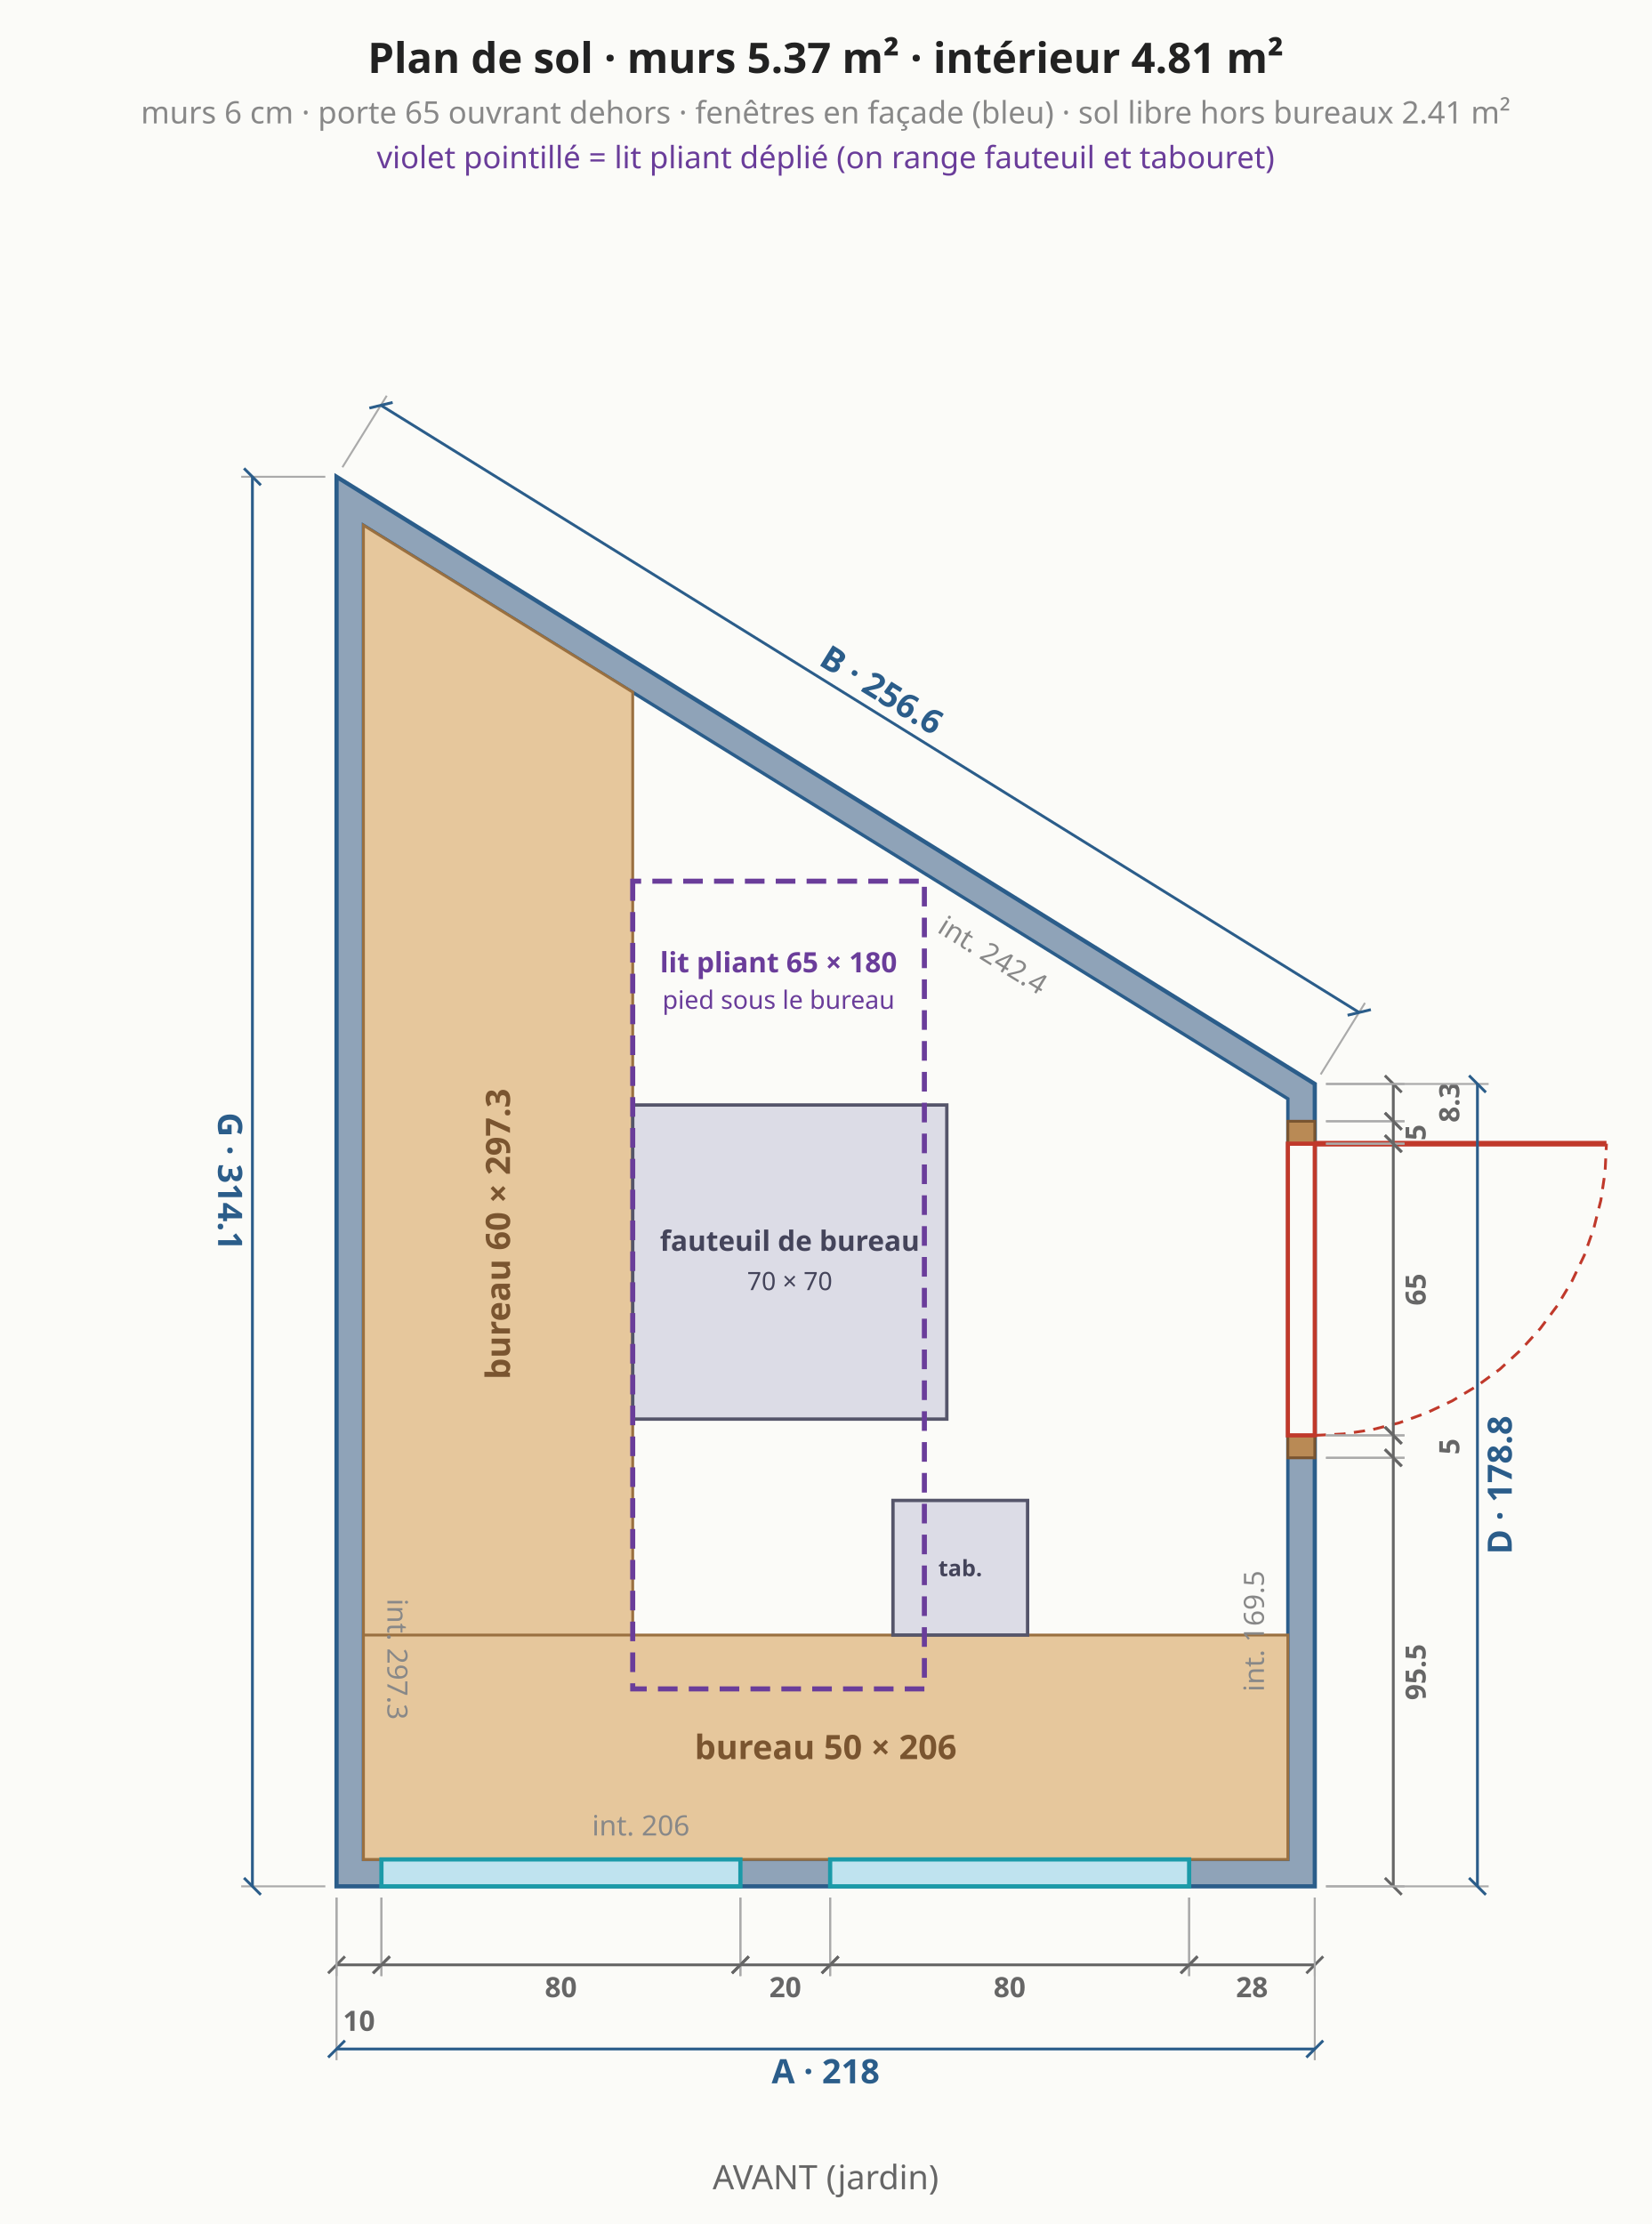
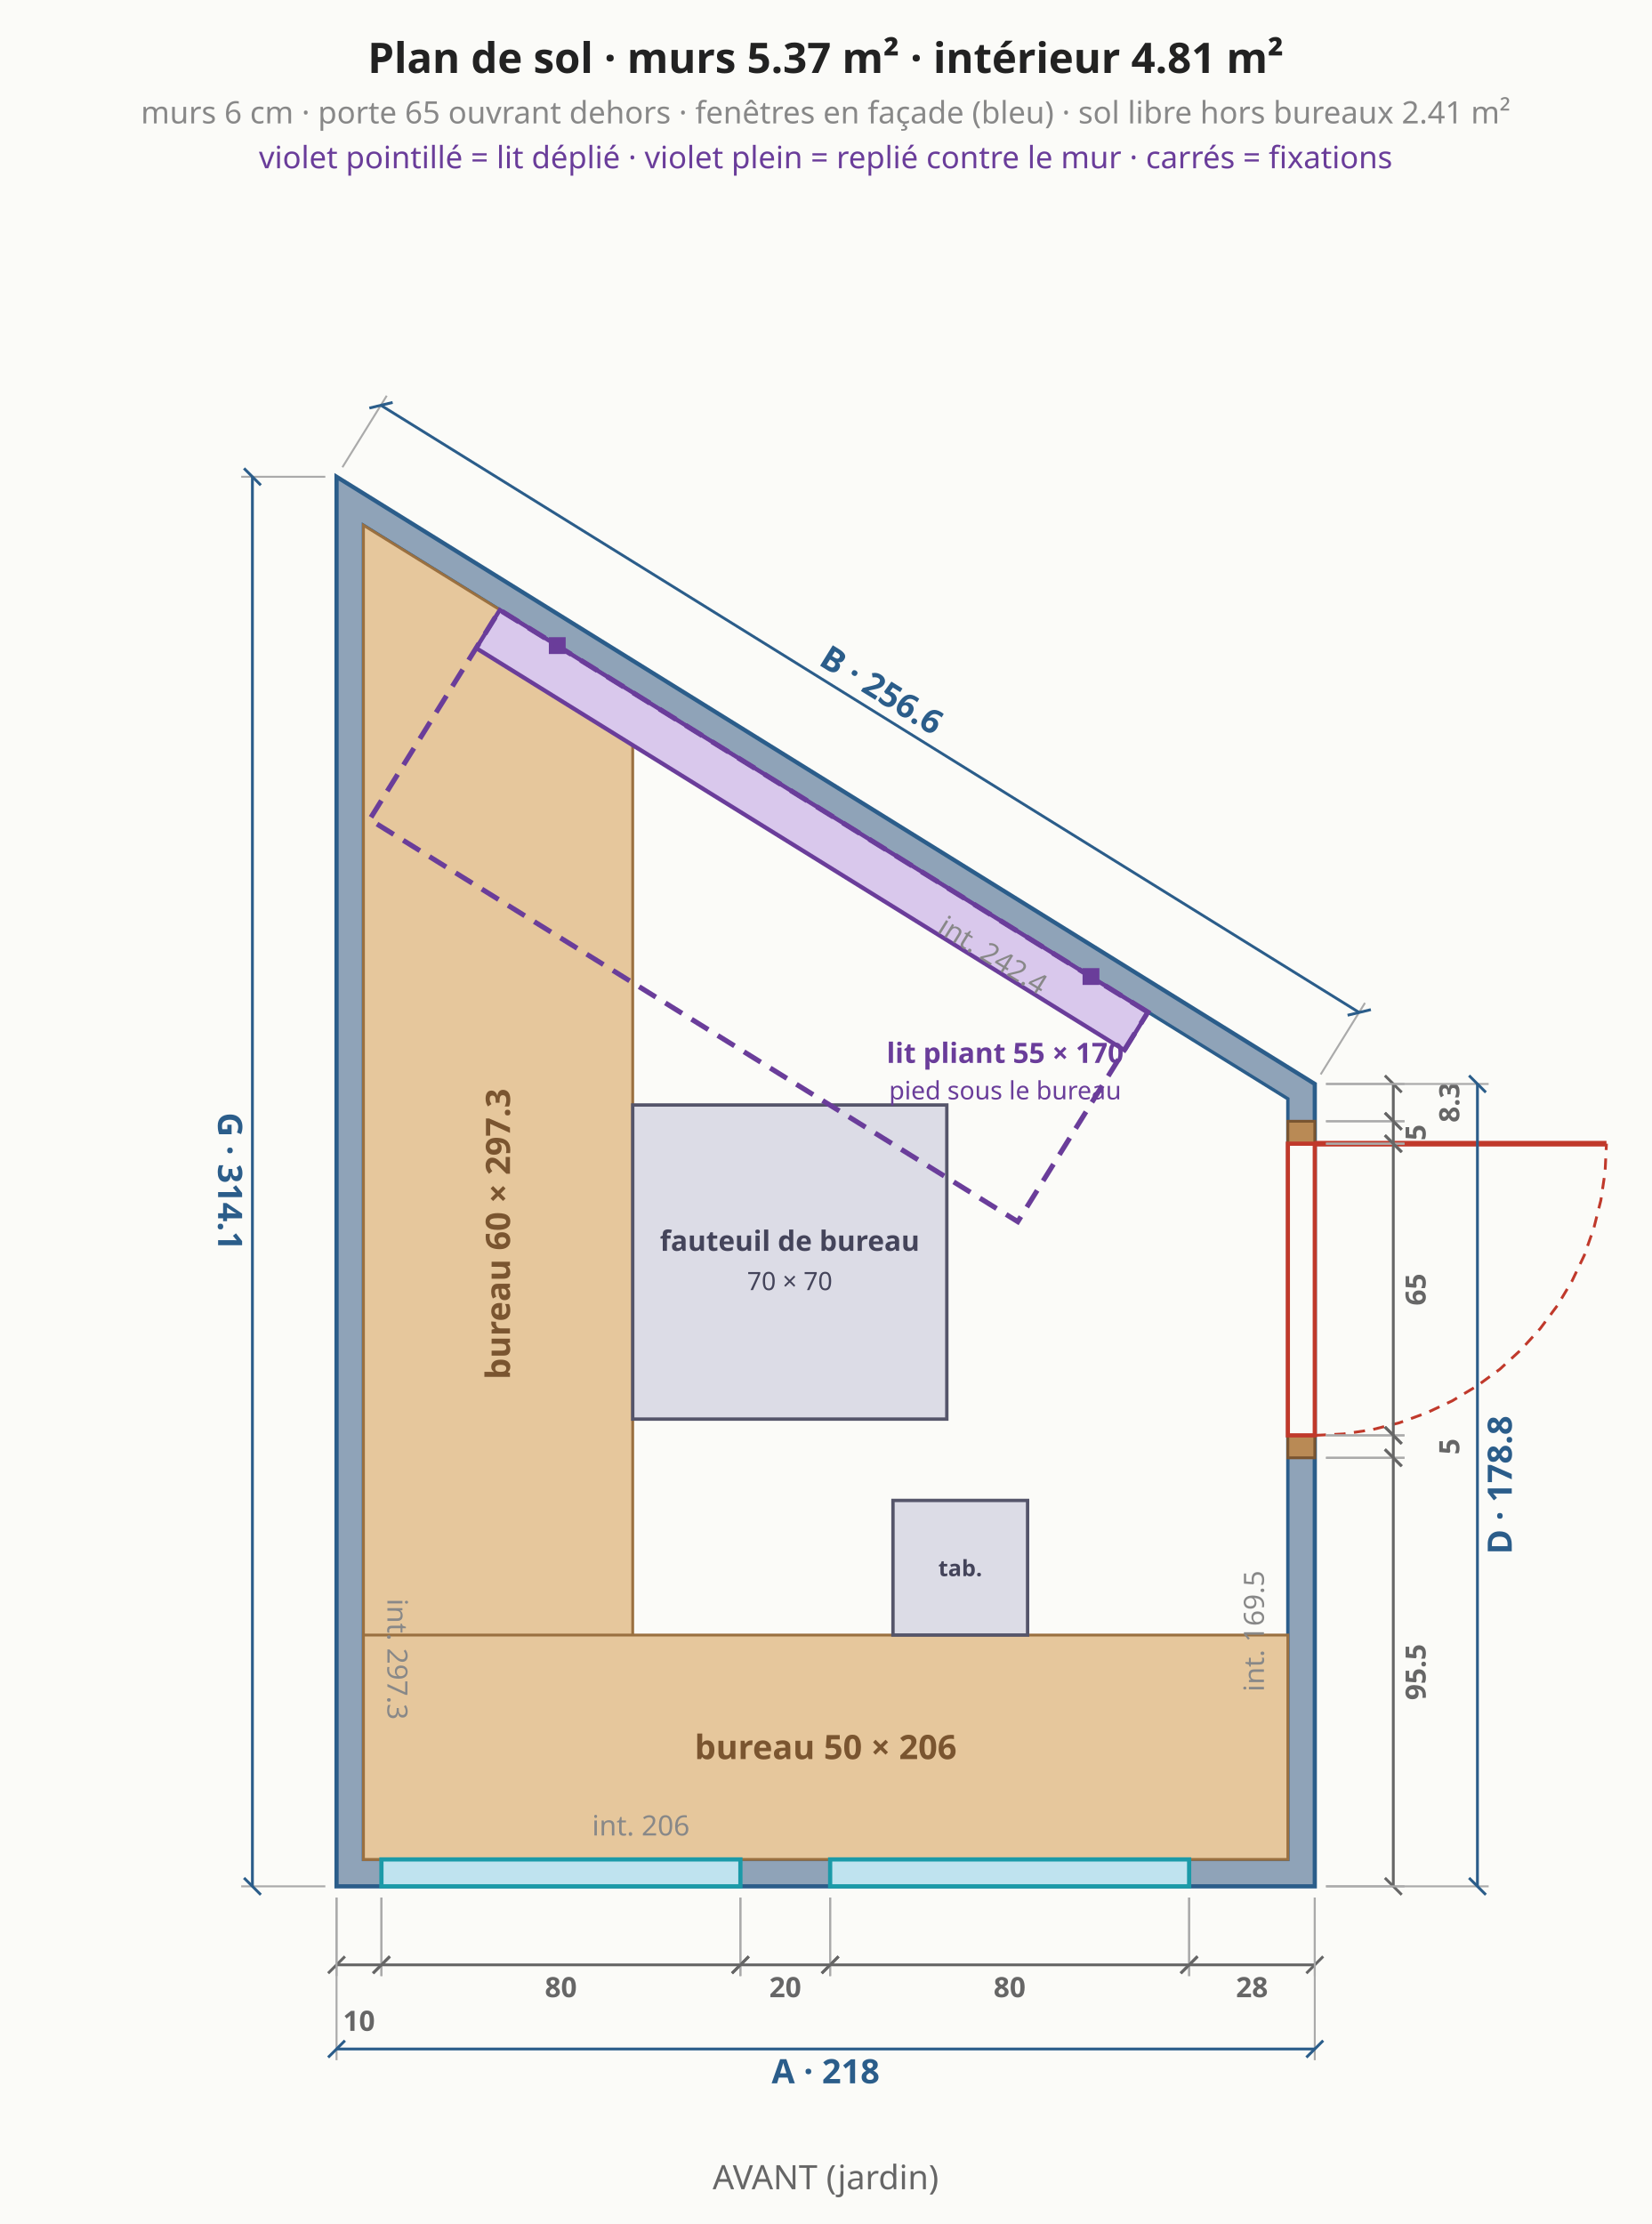
<svg xmlns="http://www.w3.org/2000/svg" viewBox="0 0 589 793" font-family="system-ui,sans-serif" font-size="13">
  <rect width="589" height="793" fill="#fbfbf8" />
  <polygon points="120.0,672.6 468.8,672.6 468.8,386.5 120.0,170.0" fill="#8fa3b8" stroke="#2b5d8a" stroke-width="1.5" />
  <polygon points="129.6,663.0 459.2,663.0 459.2,391.8 129.6,187.3" fill="#fbfbf8" stroke="#2b5d8a" stroke-width="1.2" />
  <polygon points="129.6,663.0 225.6,663.0 225.6,246.8 129.6,187.3" fill="#e6c79c" stroke="#9a7040" stroke-width="1" />
  <text x="177.6" y="440.0" text-anchor="middle" dominant-baseline="middle" fill="#7a5530" font-size="12" font-weight="bold" transform="rotate(-90 177.6 440.0)">bureau 60 × 297.3</text>
  <polygon points="129.6,663.0 459.2,663.0 459.2,583.0 129.6,583.0" fill="#e6c79c" stroke="#9a7040" stroke-width="1" />
  <text x="294.4" y="623.0" text-anchor="middle" dominant-baseline="middle" fill="#7a5530" font-size="12" font-weight="bold">bureau 50 × 206</text>
  <polygon points="225.6,394.0 225.6,506.0 337.6,506.0 337.6,394.0" fill="#dcdce6" stroke="#55556a" stroke-width="1.2" />
  <text x="281.6" y="446.0" text-anchor="middle" fill="#44445a" font-size="10" font-weight="bold">fauteuil de bureau</text>
  <text x="281.6" y="460.0" text-anchor="middle" fill="#44445a" font-size="9" font-weight="normal">70 × 70</text>
  <polygon points="318.4,583.0 366.4,583.0 366.4,535.0 318.4,535.0" fill="#dcdce6" stroke="#55556a" stroke-width="1.2" />
  <text x="342.4" y="562.0" text-anchor="middle" fill="#44445a" font-size="8" font-weight="bold">tab.</text>
-   <polygon points="225.6,314.2 225.6,602.2 329.6,602.2 329.6,314.2" fill="none" stroke="#6a3d9a" stroke-width="1.8" stroke-dasharray="7 4" />
-   <text x="277.6" y="346.7" text-anchor="middle" fill="#6a3d9a" font-size="10" font-weight="bold">lit pliant 65 × 180</text>
-   <text x="277.6" y="359.7" text-anchor="middle" fill="#6a3d9a" font-size="9" font-weight="normal">pied sous le bureau</text>
+   <polygon points="409.3,360.9 178.2,217.5 169.8,231.1 401.0,374.5" fill="#d9c8ec" stroke="#6a3d9a" stroke-width="1.5" />
+   <rect x="386.0" y="345.2" width="6" height="6" fill="#6a3d9a" />
+   <rect x="195.7" y="227.2" width="6" height="6" fill="#6a3d9a" />
+   <polygon points="409.3,360.9 178.2,217.5 131.8,292.2 362.9,435.6" fill="none" stroke="#6a3d9a" stroke-width="1.8" stroke-dasharray="7 4" />
+   <text x="358.4" y="379.0" text-anchor="middle" fill="#6a3d9a" font-size="10" font-weight="bold">lit pliant 55 × 170</text>
+   <text x="358.4" y="392.0" text-anchor="middle" fill="#6a3d9a" font-size="9" font-weight="normal">pied sous le bureau</text>
  <polygon points="136.0,672.6 264.0,672.6 264.0,663.0 136.0,663.0" fill="#bfe3ef" stroke="#1b9aa8" stroke-width="1.5" />
  <polygon points="296.0,672.6 424.0,672.6 424.0,663.0 296.0,663.0" fill="#bfe3ef" stroke="#1b9aa8" stroke-width="1.5" />
  <line x1="120.0" y1="676.6" x2="120.0" y2="704.6" stroke="#aaa" stroke-width="0.7" />
  <line x1="136.0" y1="676.6" x2="136.0" y2="704.6" stroke="#aaa" stroke-width="0.7" />
  <line x1="120.0" y1="700.6" x2="136.0" y2="700.6" stroke="#666" stroke-width="1" />
  <line x1="117.0" y1="703.6" x2="123.0" y2="697.6" stroke="#666" stroke-width="1" />
  <line x1="133.0" y1="703.6" x2="139.0" y2="697.6" stroke="#666" stroke-width="1" />
  <text x="128.0" y="720.6" text-anchor="middle" dominant-baseline="middle" fill="#666" font-size="10" font-weight="bold" transform="rotate(0.0 128.0 720.6)">10</text>
  <line x1="136.0" y1="676.6" x2="136.0" y2="704.6" stroke="#aaa" stroke-width="0.7" />
  <line x1="264.0" y1="676.6" x2="264.0" y2="704.6" stroke="#aaa" stroke-width="0.7" />
  <line x1="136.0" y1="700.6" x2="264.0" y2="700.6" stroke="#666" stroke-width="1" />
  <line x1="133.0" y1="703.6" x2="139.0" y2="697.6" stroke="#666" stroke-width="1" />
  <line x1="261.0" y1="703.6" x2="267.0" y2="697.6" stroke="#666" stroke-width="1" />
  <text x="200.0" y="708.6" text-anchor="middle" dominant-baseline="middle" fill="#666" font-size="10" font-weight="bold" transform="rotate(0.0 200.0 708.6)">80</text>
  <line x1="264.0" y1="676.6" x2="264.0" y2="704.6" stroke="#aaa" stroke-width="0.7" />
  <line x1="296.0" y1="676.6" x2="296.0" y2="704.6" stroke="#aaa" stroke-width="0.7" />
  <line x1="264.0" y1="700.6" x2="296.0" y2="700.6" stroke="#666" stroke-width="1" />
  <line x1="261.0" y1="703.6" x2="267.0" y2="697.6" stroke="#666" stroke-width="1" />
  <line x1="293.0" y1="703.6" x2="299.0" y2="697.6" stroke="#666" stroke-width="1" />
  <text x="280.0" y="708.6" text-anchor="middle" dominant-baseline="middle" fill="#666" font-size="10" font-weight="bold" transform="rotate(0.0 280.0 708.6)">20</text>
  <line x1="296.0" y1="676.6" x2="296.0" y2="704.6" stroke="#aaa" stroke-width="0.7" />
  <line x1="424.0" y1="676.6" x2="424.0" y2="704.6" stroke="#aaa" stroke-width="0.7" />
  <line x1="296.0" y1="700.6" x2="424.0" y2="700.6" stroke="#666" stroke-width="1" />
  <line x1="293.0" y1="703.6" x2="299.0" y2="697.6" stroke="#666" stroke-width="1" />
  <line x1="421.0" y1="703.6" x2="427.0" y2="697.6" stroke="#666" stroke-width="1" />
  <text x="360.0" y="708.6" text-anchor="middle" dominant-baseline="middle" fill="#666" font-size="10" font-weight="bold" transform="rotate(0.0 360.0 708.6)">80</text>
  <line x1="424.0" y1="676.6" x2="424.0" y2="704.6" stroke="#aaa" stroke-width="0.7" />
  <line x1="468.8" y1="676.6" x2="468.8" y2="704.6" stroke="#aaa" stroke-width="0.7" />
  <line x1="424.0" y1="700.6" x2="468.8" y2="700.6" stroke="#666" stroke-width="1" />
  <line x1="421.0" y1="703.6" x2="427.0" y2="697.6" stroke="#666" stroke-width="1" />
  <line x1="465.8" y1="703.6" x2="471.8" y2="697.6" stroke="#666" stroke-width="1" />
  <text x="446.4" y="708.6" text-anchor="middle" dominant-baseline="middle" fill="#666" font-size="10" font-weight="bold" transform="rotate(0.0 446.4 708.6)">28</text>
  <line x1="120.0" y1="676.6" x2="120.0" y2="734.6" stroke="#aaa" stroke-width="0.7" />
  <line x1="468.8" y1="676.6" x2="468.8" y2="734.6" stroke="#aaa" stroke-width="0.7" />
  <line x1="120.0" y1="730.6" x2="468.8" y2="730.6" stroke="#2b5d8a" stroke-width="1" />
  <line x1="117.0" y1="733.6" x2="123.0" y2="727.6" stroke="#2b5d8a" stroke-width="1" />
  <line x1="465.8" y1="733.6" x2="471.8" y2="727.6" stroke="#2b5d8a" stroke-width="1" />
  <text x="294.4" y="738.6" text-anchor="middle" dominant-baseline="middle" fill="#2b5d8a" font-size="12" font-weight="bold" transform="rotate(0.0 294.4 738.6)">A · 218</text>
  <polygon points="468.8,519.8 468.8,511.8 459.2,511.8 459.2,519.8" fill="#b98a55" stroke="#7a5530" stroke-width="1" />
  <polygon points="468.8,407.8 468.8,399.8 459.2,399.8 459.2,407.8" fill="#b98a55" stroke="#7a5530" stroke-width="1" />
  <polygon points="468.8,511.8 468.8,407.8 459.2,407.8 459.2,511.8" fill="#fbfbf8" stroke="#c0392b" stroke-width="1.5" />
  <line x1="468.8" y1="407.8" x2="572.8" y2="407.8" stroke="#c0392b" stroke-width="2" />
  <polyline points="468.8,511.8 479.0,511.3 489.1,509.8 499.0,507.3 508.6,503.8 517.8,499.5 526.6,494.2 534.8,488.2 542.3,481.3 549.2,473.7 555.3,465.5 560.5,456.8 564.9,447.6 568.3,437.9 570.8,428.0 572.3,418.0 572.8,407.8" fill="none" stroke="#c0392b" stroke-width="1" stroke-dasharray="4 3" />
  <line x1="472.8" y1="672.6" x2="500.8" y2="672.6" stroke="#aaa" stroke-width="0.7" />
  <line x1="472.8" y1="519.8" x2="500.8" y2="519.8" stroke="#aaa" stroke-width="0.7" />
  <line x1="496.8" y1="672.6" x2="496.8" y2="519.8" stroke="#666" stroke-width="1" />
  <line x1="499.8" y1="675.6" x2="493.8" y2="669.6" stroke="#666" stroke-width="1" />
  <line x1="499.8" y1="522.8" x2="493.8" y2="516.8" stroke="#666" stroke-width="1" />
  <text x="504.8" y="596.2" text-anchor="middle" dominant-baseline="middle" fill="#666" font-size="10" font-weight="bold" transform="rotate(-90.0 504.8 596.2)">95.5</text>
  <line x1="472.8" y1="519.8" x2="500.8" y2="519.8" stroke="#aaa" stroke-width="0.7" />
  <line x1="472.8" y1="511.8" x2="500.8" y2="511.8" stroke="#aaa" stroke-width="0.7" />
  <line x1="496.8" y1="519.8" x2="496.8" y2="511.8" stroke="#666" stroke-width="1" />
  <line x1="499.8" y1="522.8" x2="493.8" y2="516.8" stroke="#666" stroke-width="1" />
  <line x1="499.8" y1="514.8" x2="493.8" y2="508.8" stroke="#666" stroke-width="1" />
  <text x="516.8" y="515.8" text-anchor="middle" dominant-baseline="middle" fill="#666" font-size="10" font-weight="bold" transform="rotate(-90.0 516.8 515.8)">5</text>
  <line x1="472.8" y1="511.8" x2="500.8" y2="511.8" stroke="#aaa" stroke-width="0.7" />
  <line x1="472.8" y1="407.8" x2="500.8" y2="407.8" stroke="#aaa" stroke-width="0.7" />
  <line x1="496.8" y1="511.8" x2="496.8" y2="407.8" stroke="#666" stroke-width="1" />
  <line x1="499.8" y1="514.8" x2="493.8" y2="508.8" stroke="#666" stroke-width="1" />
  <line x1="499.8" y1="410.8" x2="493.8" y2="404.8" stroke="#666" stroke-width="1" />
  <text x="504.8" y="459.8" text-anchor="middle" dominant-baseline="middle" fill="#666" font-size="10" font-weight="bold" transform="rotate(-90.0 504.8 459.8)">65</text>
  <line x1="472.8" y1="407.8" x2="500.8" y2="407.8" stroke="#aaa" stroke-width="0.7" />
  <line x1="472.8" y1="399.8" x2="500.8" y2="399.8" stroke="#aaa" stroke-width="0.7" />
  <line x1="496.8" y1="407.8" x2="496.8" y2="399.8" stroke="#666" stroke-width="1" />
  <line x1="499.8" y1="410.8" x2="493.8" y2="404.8" stroke="#666" stroke-width="1" />
  <line x1="499.8" y1="402.8" x2="493.8" y2="396.8" stroke="#666" stroke-width="1" />
  <text x="504.8" y="403.8" text-anchor="middle" dominant-baseline="middle" fill="#666" font-size="10" font-weight="bold" transform="rotate(-90.0 504.8 403.8)">5</text>
  <line x1="472.8" y1="399.8" x2="500.8" y2="399.8" stroke="#aaa" stroke-width="0.7" />
  <line x1="472.8" y1="386.5" x2="500.8" y2="386.5" stroke="#aaa" stroke-width="0.7" />
  <line x1="496.8" y1="399.8" x2="496.8" y2="386.5" stroke="#666" stroke-width="1" />
  <line x1="499.8" y1="402.8" x2="493.8" y2="396.8" stroke="#666" stroke-width="1" />
  <line x1="499.8" y1="389.5" x2="493.8" y2="383.5" stroke="#666" stroke-width="1" />
  <text x="516.8" y="393.1" text-anchor="middle" dominant-baseline="middle" fill="#666" font-size="10" font-weight="bold" transform="rotate(-90.0 516.8 393.1)">8.3</text>
  <line x1="472.8" y1="672.6" x2="530.8" y2="672.6" stroke="#aaa" stroke-width="0.7" />
  <line x1="472.8" y1="386.5" x2="530.8" y2="386.5" stroke="#aaa" stroke-width="0.7" />
  <line x1="526.8" y1="672.6" x2="526.8" y2="386.5" stroke="#2b5d8a" stroke-width="1" />
  <line x1="529.8" y1="675.6" x2="523.8" y2="669.6" stroke="#2b5d8a" stroke-width="1" />
  <line x1="529.8" y1="389.5" x2="523.8" y2="383.5" stroke="#2b5d8a" stroke-width="1" />
  <text x="534.8" y="529.5" text-anchor="middle" dominant-baseline="middle" fill="#2b5d8a" font-size="12" font-weight="bold" transform="rotate(-90.0 534.8 529.5)">D · 178.8</text>
  <line x1="470.9" y1="383.1" x2="486.7" y2="357.6" stroke="#aaa" stroke-width="0.7" />
  <line x1="122.1" y1="166.6" x2="137.9" y2="141.1" stroke="#aaa" stroke-width="0.7" />
  <line x1="484.6" y1="361.0" x2="135.8" y2="144.5" stroke="#2b5d8a" stroke-width="1" />
  <line x1="488.8" y1="360.0" x2="480.5" y2="362.0" stroke="#2b5d8a" stroke-width="1" />
  <line x1="140.0" y1="143.5" x2="131.7" y2="145.5" stroke="#2b5d8a" stroke-width="1" />
  <text x="314.4" y="246.0" text-anchor="middle" dominant-baseline="middle" fill="#2b5d8a" font-size="12" font-weight="bold" transform="rotate(31.8 314.4 246.0)">B · 256.6</text>
  <line x1="116.0" y1="170.0" x2="86.0" y2="170.0" stroke="#aaa" stroke-width="0.7" />
  <line x1="116.0" y1="672.6" x2="86.0" y2="672.6" stroke="#aaa" stroke-width="0.7" />
  <line x1="90.0" y1="170.0" x2="90.0" y2="672.6" stroke="#2b5d8a" stroke-width="1" />
  <line x1="87.0" y1="167.0" x2="93.0" y2="173.0" stroke="#2b5d8a" stroke-width="1" />
  <line x1="87.0" y1="669.6" x2="93.0" y2="675.6" stroke="#2b5d8a" stroke-width="1" />
  <text x="82.0" y="421.3" text-anchor="middle" dominant-baseline="middle" fill="#2b5d8a" font-size="12" font-weight="bold" transform="rotate(90.0 82.0 421.3)">G · 314.1</text>
  <text x="228.5" y="651.0" text-anchor="middle" dominant-baseline="middle" fill="#888" font-size="10" transform="rotate(0.0 228.5 651.0)">int. 206</text>
  <text x="447.2" y="581.6" text-anchor="middle" dominant-baseline="middle" fill="#888" font-size="10" transform="rotate(-90.0 447.2 581.6)">int. 169.5</text>
  <text x="354.0" y="340.6" text-anchor="middle" dominant-baseline="middle" fill="#888" font-size="10" transform="rotate(31.8 354.0 340.6)">int. 242.4</text>
  <text x="141.6" y="591.6" text-anchor="middle" dominant-baseline="middle" fill="#888" font-size="10" transform="rotate(90.0 141.6 591.6)">int. 297.3</text>
  <text x="294.4" y="26.0" text-anchor="middle" fill="#222" font-size="15" font-weight="bold">Plan de sol · murs 5.37 m² · intérieur 4.81 m²</text>
  <text x="294.4" y="44.0" text-anchor="middle" fill="#888" font-size="11" font-weight="normal">murs 6 cm · porte 65 ouvrant dehors · fenêtres en façade (bleu) · sol libre hors bureaux 2.41 m²</text>
-   <text x="294.4" y="60.0" text-anchor="middle" fill="#6a3d9a" font-size="11" font-weight="normal">violet pointillé = lit pliant déplié (on range fauteuil et tabouret)</text>
+   <text x="294.4" y="60.0" text-anchor="middle" fill="#6a3d9a" font-size="11" font-weight="normal">violet pointillé = lit déplié · violet plein = replié contre le mur · carrés = fixations</text>
  <text x="294.4" y="780.6" text-anchor="middle" fill="#666" font-size="12" font-weight="normal">AVANT (jardin)</text>
</svg>
